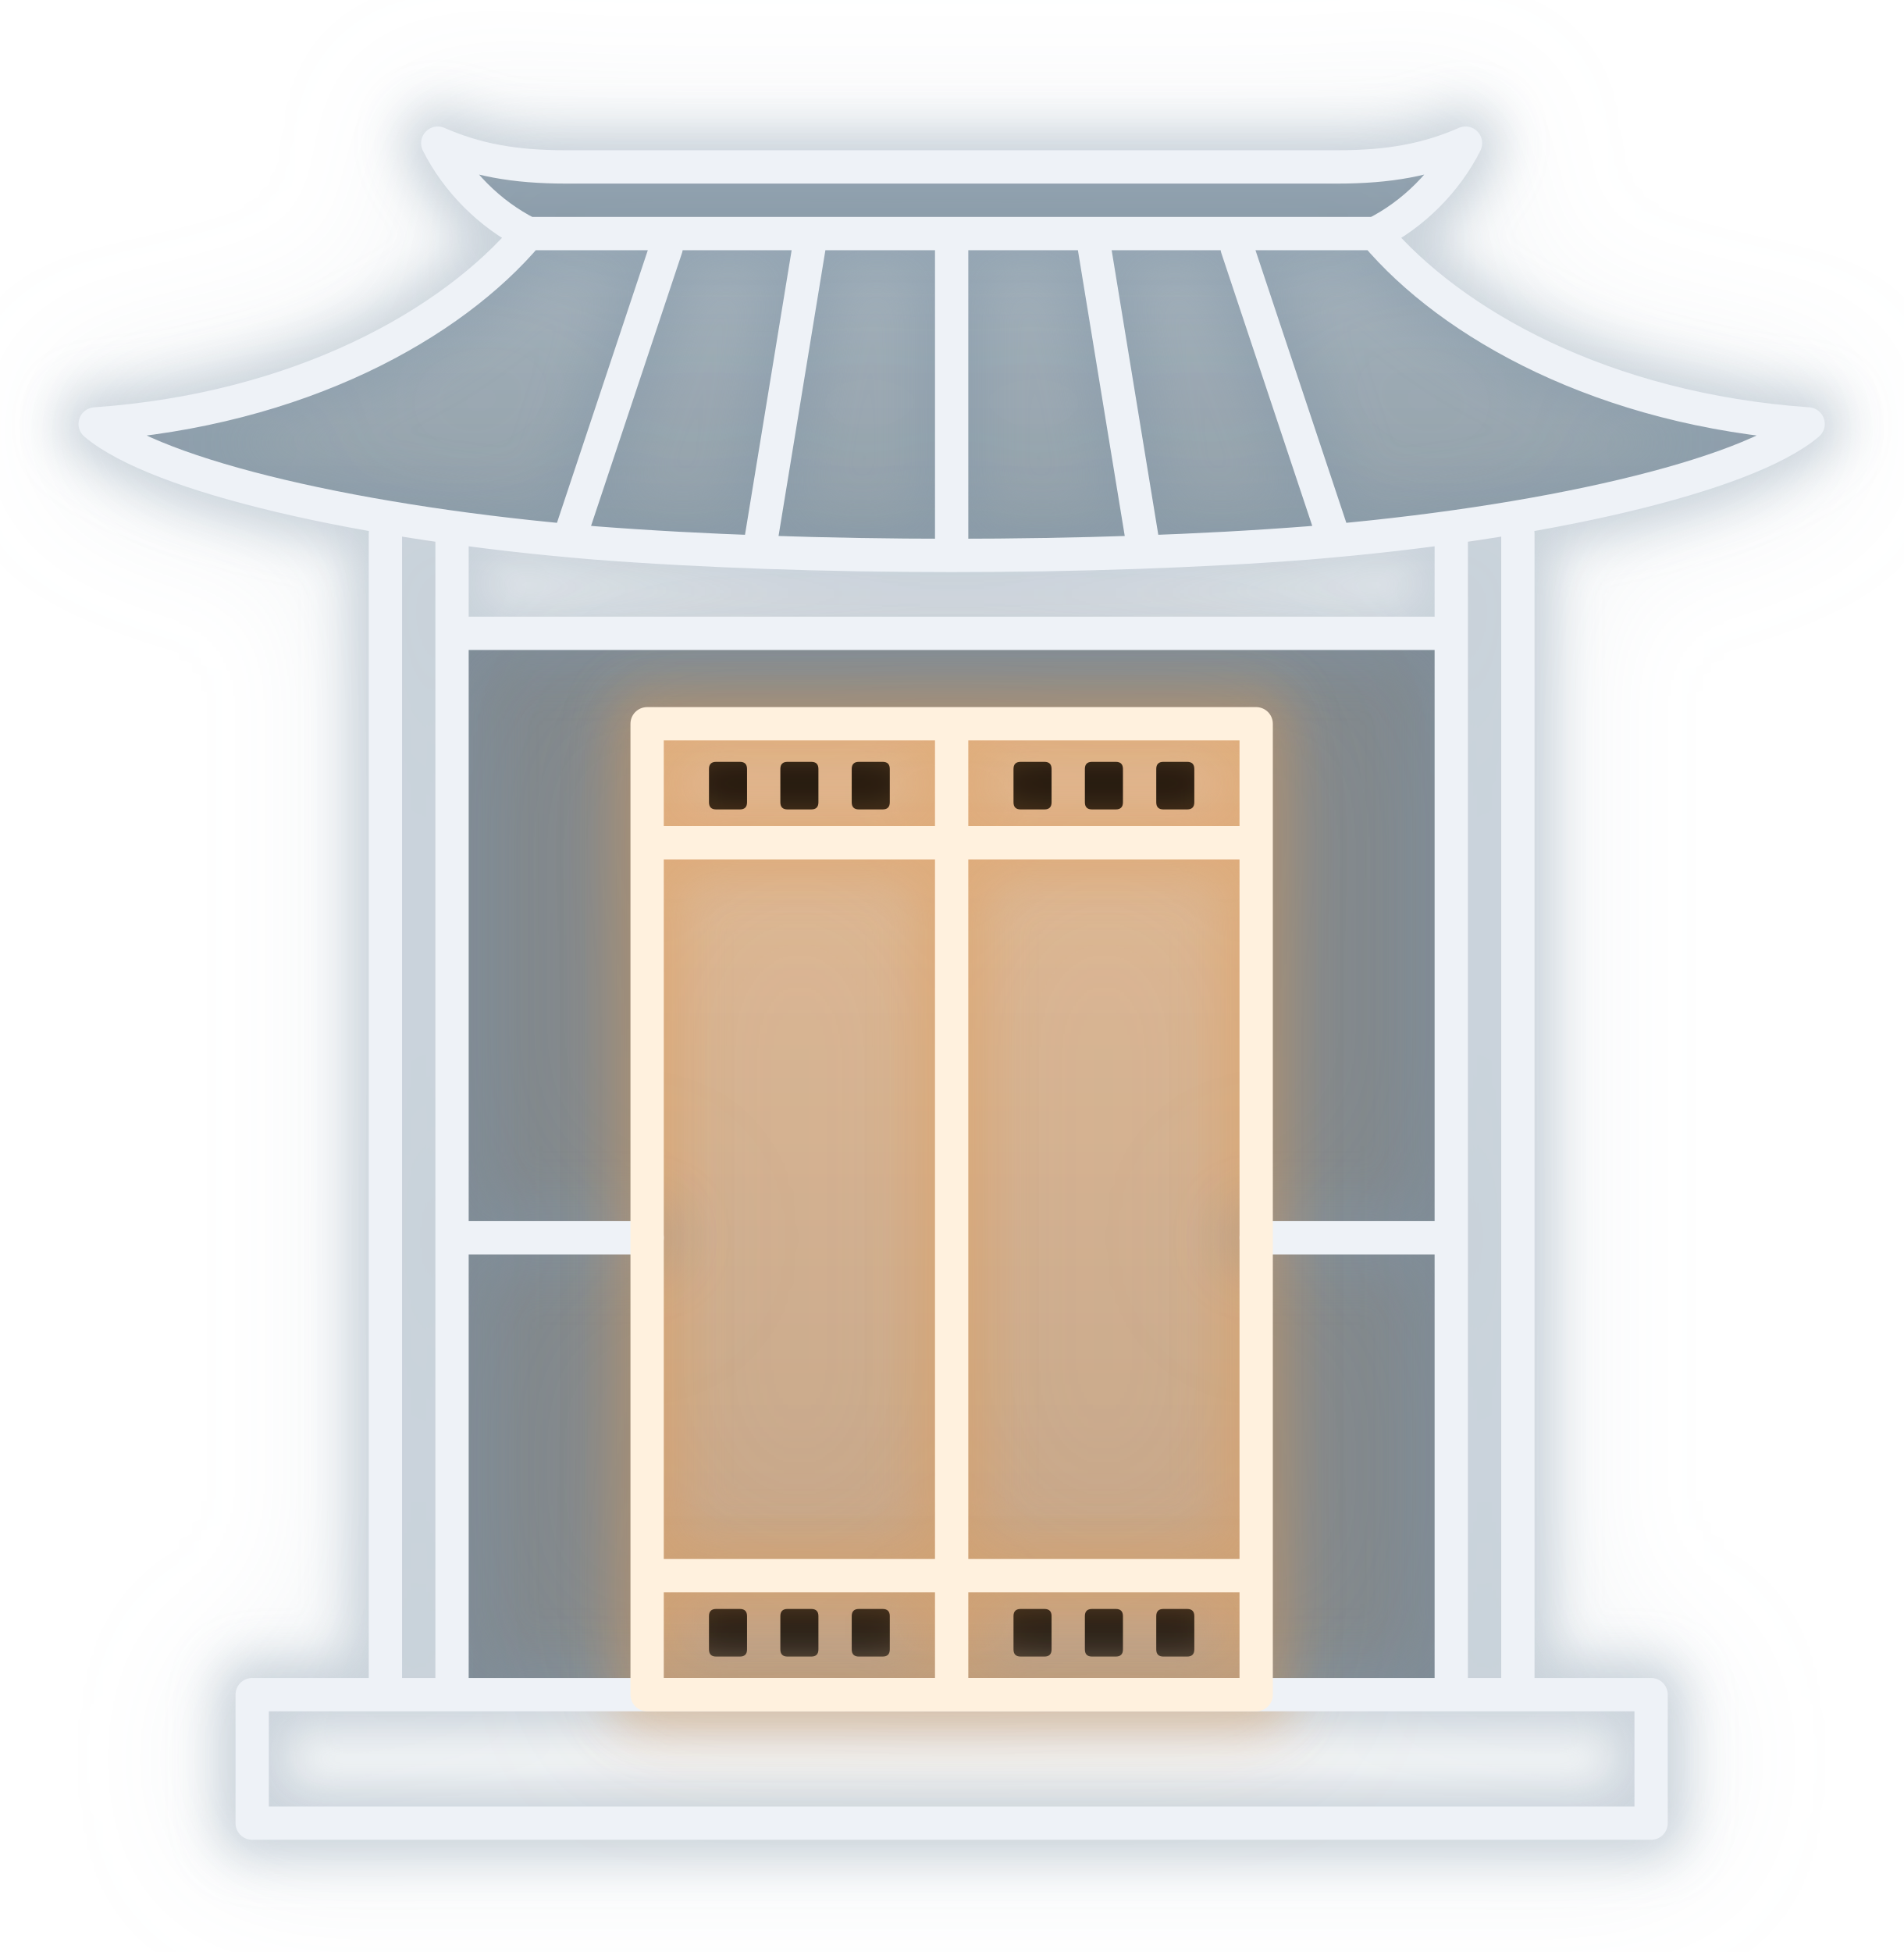
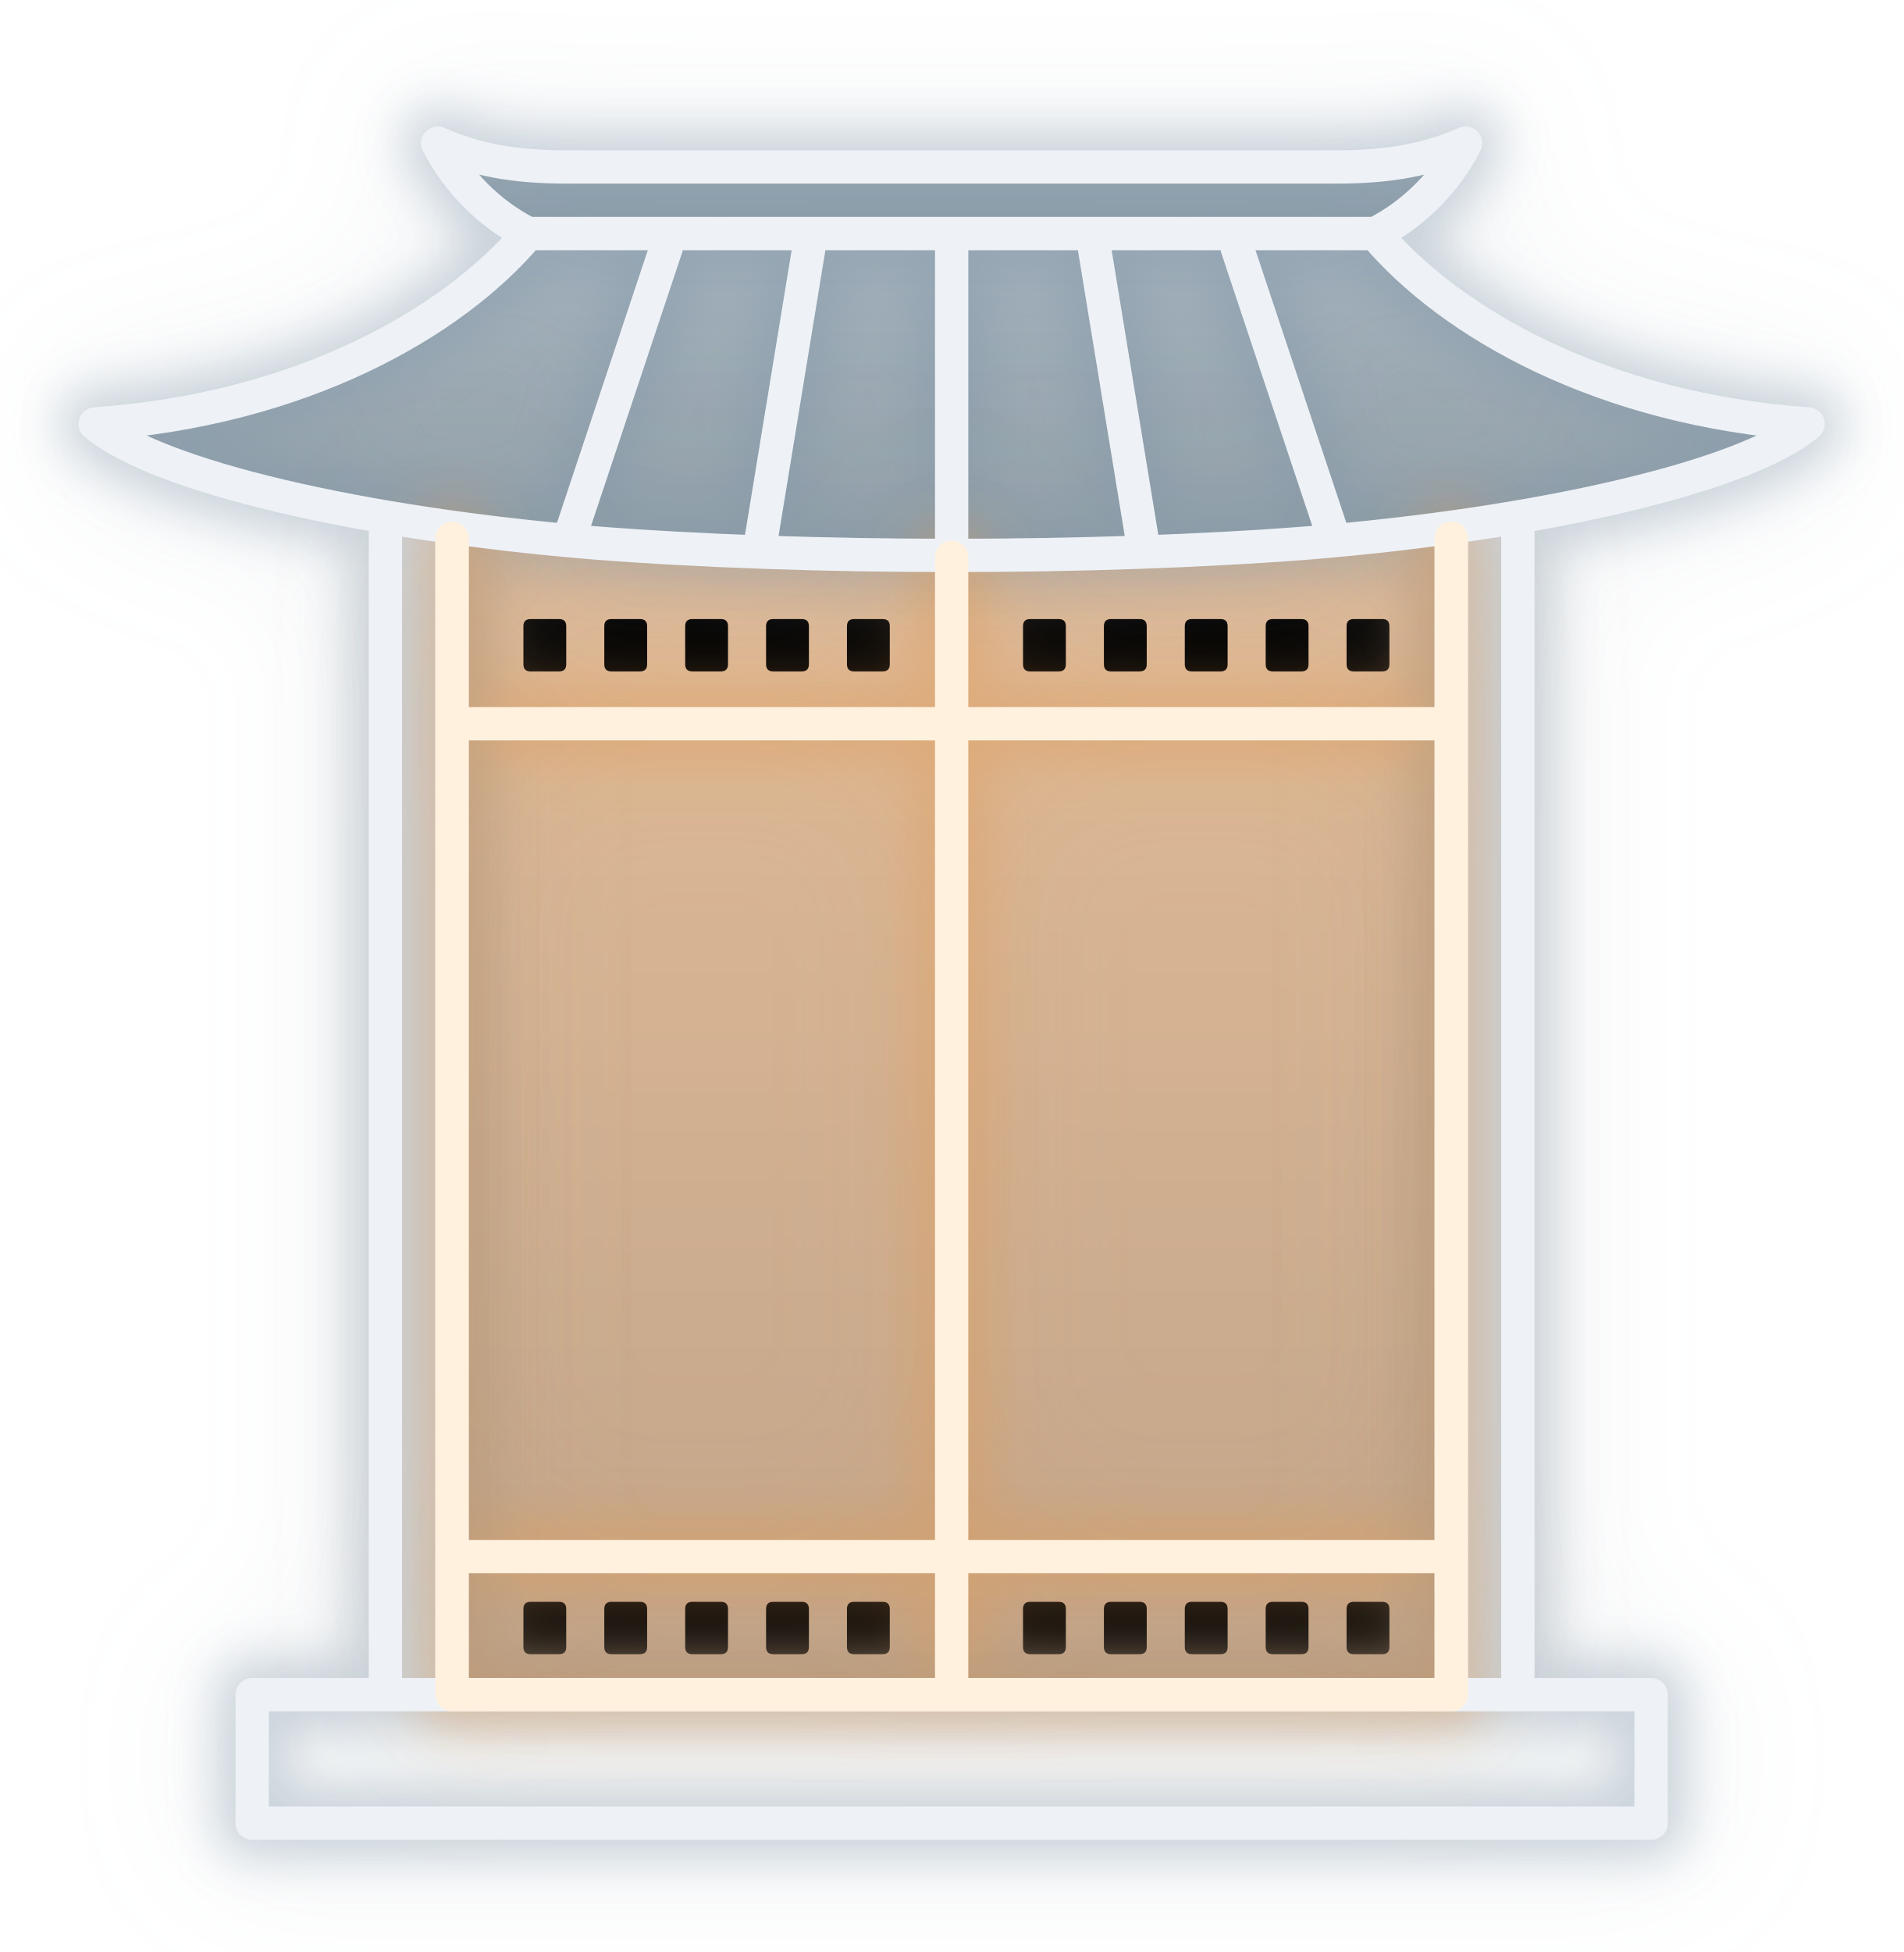
<svg xmlns="http://www.w3.org/2000/svg" viewBox="100 80 800 820" width="512" height="525">
  <defs>
    <filter id="near" filterUnits="userSpaceOnUse" x="0" y="0" width="1000" height="1000">
      <feGaussianBlur stdDeviation="9.6" />
    </filter>
    <filter id="far" filterUnits="userSpaceOnUse" x="0" y="0" width="1000" height="1000">
      <feGaussianBlur stdDeviation="30.0" />
    </filter>
    <linearGradient id="roof" x1="0" y1="0" x2="0" y2="1">
      <stop offset="0" stop-color="#5E7688" />
      <stop offset="1" stop-color="#38505F" />
    </linearGradient>
    <linearGradient id="door" x1="0" y1="0" x2="0" y2="1">
      <stop offset="0" stop-color="#C98443" />
      <stop offset="1" stop-color="#8E5A2A" />
    </linearGradient>
  </defs>
  <g stroke="none" opacity="0.55">
    <path fill="url(#roof)" d="M322 178 C290 216 226 252 140 258 C166 280 252 300 350 308 C440 315 560 315 650 308 C748 300 834 280 860 258 C774 252 710 216 678 178 Z" />
    <path fill="url(#roof)" d="M322 178 C306 170 292 156 284 140 C300 147 316 150 338 150 L662 150 C684 150 700 147 716 140 C708 156 694 170 678 178 Z" />
-     <path fill="url(#door)" d="M372 384 L628 384 L628 792 L372 792 Z" />
-     <path fill="#1A2630" d="M290 346 L710 346 L710 792 L628 792 L628 384 L372 384 L372 792 L290 792 Z" />
+     <path fill="url(#door)" d="M290 302 Q500 326 710 302 L710 792 L290 792 Z" />
  </g>
-   <path fill="#000" d="M401 400 L411 400 Q414 400 414 403 L414 417 Q414 420 411 420 L401 420 Q398 420 398 417 L398 403 Q398 400 401 400 ZM401 756 L411 756 Q414 756 414 759 L414 773 Q414 776 411 776 L401 776 Q398 776 398 773 L398 759 Q398 756 401 756 ZM431 400 L441 400 Q444 400 444 403 L444 417 Q444 420 441 420 L431 420 Q428 420 428 417 L428 403 Q428 400 431 400 ZM431 756 L441 756 Q444 756 444 759 L444 773 Q444 776 441 776 L431 776 Q428 776 428 773 L428 759 Q428 756 431 756 ZM461 400 L471 400 Q474 400 474 403 L474 417 Q474 420 471 420 L461 420 Q458 420 458 417 L458 403 Q458 400 461 400 ZM461 756 L471 756 Q474 756 474 759 L474 773 Q474 776 471 776 L461 776 Q458 776 458 773 L458 759 Q458 756 461 756 ZM529 400 L539 400 Q542 400 542 403 L542 417 Q542 420 539 420 L529 420 Q526 420 526 417 L526 403 Q526 400 529 400 ZM529 756 L539 756 Q542 756 542 759 L542 773 Q542 776 539 776 L529 776 Q526 776 526 773 L526 759 Q526 756 529 756 ZM559 400 L569 400 Q572 400 572 403 L572 417 Q572 420 569 420 L559 420 Q556 420 556 417 L556 403 Q556 400 559 400 ZM559 756 L569 756 Q572 756 572 759 L572 773 Q572 776 569 776 L559 776 Q556 776 556 773 L556 759 Q556 756 559 756 ZM589 400 L599 400 Q602 400 602 403 L602 417 Q602 420 599 420 L589 420 Q586 420 586 417 L586 403 Q586 400 589 400 ZM589 756 L599 756 Q602 756 602 759 L602 773 Q602 776 599 776 L589 776 Q586 776 586 773 L586 759 Q586 756 589 756 Z" />
+   <path fill="#000" d="M323 340 L335 340 Q338 340 338 343 L338 359 Q338 362 335 362 L323 362 Q320 362 320 359 L320 343 Q320 340 323 340 ZM323 753 L335 753 Q338 753 338 756 L338 772 Q338 775 335 775 L323 775 Q320 775 320 772 L320 756 Q320 753 323 753 ZM357 340 L369 340 Q372 340 372 343 L372 359 Q372 362 369 362 L357 362 Q354 362 354 359 L354 343 Q354 340 357 340 ZM357 753 L369 753 Q372 753 372 756 L372 772 Q372 775 369 775 L357 775 Q354 775 354 772 L354 756 Q354 753 357 753 ZM391 340 L403 340 Q406 340 406 343 L406 359 Q406 362 403 362 L391 362 Q388 362 388 359 L388 343 Q388 340 391 340 ZM391 753 L403 753 Q406 753 406 756 L406 772 Q406 775 403 775 L391 775 Q388 775 388 772 L388 756 Q388 753 391 753 ZM425 340 L437 340 Q440 340 440 343 L440 359 Q440 362 437 362 L425 362 Q422 362 422 359 L422 343 Q422 340 425 340 ZM425 753 L437 753 Q440 753 440 756 L440 772 Q440 775 437 775 L425 775 Q422 775 422 772 L422 756 Q422 753 425 753 ZM459 340 L471 340 Q474 340 474 343 L474 359 Q474 362 471 362 L459 362 Q456 362 456 359 L456 343 Q456 340 459 340 ZM459 753 L471 753 Q474 753 474 756 L474 772 Q474 775 471 775 L459 775 Q456 775 456 772 L456 756 Q456 753 459 753 ZM533 340 L545 340 Q548 340 548 343 L548 359 Q548 362 545 362 L533 362 Q530 362 530 359 L530 343 Q530 340 533 340 ZM533 753 L545 753 Q548 753 548 756 L548 772 Q548 775 545 775 L533 775 Q530 775 530 772 L530 756 Q530 753 533 753 ZM567 340 L579 340 Q582 340 582 343 L582 359 Q582 362 579 362 L567 362 Q564 362 564 359 L564 343 Q564 340 567 340 ZM567 753 L579 753 Q582 753 582 756 L582 772 Q582 775 579 775 L567 775 Q564 775 564 772 L564 756 Q564 753 567 753 ZM601 340 L613 340 Q616 340 616 343 L616 359 Q616 362 613 362 L601 362 Q598 362 598 359 L598 343 Q598 340 601 340 ZM601 753 L613 753 Q616 753 616 756 L616 772 Q616 775 613 775 L601 775 Q598 775 598 772 L598 756 Q598 753 601 753 ZM635 340 L647 340 Q650 340 650 343 L650 359 Q650 362 647 362 L635 362 Q632 362 632 359 L632 343 Q632 340 635 340 ZM635 753 L647 753 Q650 753 650 756 L650 772 Q650 775 647 775 L635 775 Q632 775 632 772 L632 756 Q632 753 635 753 ZM669 340 L681 340 Q684 340 684 343 L684 359 Q684 362 681 362 L669 362 Q666 362 666 359 L666 343 Q666 340 669 340 ZM669 753 L681 753 Q684 753 684 756 L684 772 Q684 775 681 775 L669 775 Q666 775 666 772 L666 756 Q666 753 669 753 Z" />
  <g fill="none" stroke-linejoin="round" stroke-linecap="round">
-     <path d="M322 178 C306 170 292 156 284 140 C300 147 316 150 338 150 L662 150 C684 150 700 147 716 140 C708 156 694 170 678 178 Z M322 178 C290 216 226 252 140 258 M678 178 C710 216 774 252 860 258 M140 258 C166 280 252 300 350 308 C440 315 560 315 650 308 C748 300 834 280 860 258 M380 184 L340 304M440 184 L420 306M500 184 L500 308M560 184 L580 306M620 184 L660 304 M290 346 L710 346 M290 600 L372 600 M628 600 L710 600 M262 304 L262 792 M290 306 L290 792 M710 306 L710 792 M738 304 L738 792 M206 792 L794 792 L794 846 L206 846 Z" stroke="#7F95A8" stroke-width="30.0" opacity="0.13" filter="url(#far)" />
-     <path d="M322 178 C306 170 292 156 284 140 C300 147 316 150 338 150 L662 150 C684 150 700 147 716 140 C708 156 694 170 678 178 Z M322 178 C290 216 226 252 140 258 M678 178 C710 216 774 252 860 258 M140 258 C166 280 252 300 350 308 C440 315 560 315 650 308 C748 300 834 280 860 258 M380 184 L340 304M440 184 L420 306M500 184 L500 308M560 184 L580 306M620 184 L660 304 M290 346 L710 346 M290 600 L372 600 M628 600 L710 600 M262 304 L262 792 M290 306 L290 792 M710 306 L710 792 M738 304 L738 792 M206 792 L794 792 L794 846 L206 846 Z" stroke="#7F95A8" stroke-width="30.8" opacity="0.36" filter="url(#near)" />
-     <path d="M372 384 L628 384 L628 792 L372 792 Z M500 384 L500 792 M372 434 L628 434 M372 742 L628 742" stroke="#E09A55" stroke-width="30.0" opacity="0.13" filter="url(#far)" />
-     <path d="M372 384 L628 384 L628 792 L372 792 Z M500 384 L500 792 M372 434 L628 434 M372 742 L628 742" stroke="#E09A55" stroke-width="30.8" opacity="0.36" filter="url(#near)" />
-     <path d="M322 178 C306 170 292 156 284 140 C300 147 316 150 338 150 L662 150 C684 150 700 147 716 140 C708 156 694 170 678 178 Z M322 178 C290 216 226 252 140 258 M678 178 C710 216 774 252 860 258 M140 258 C166 280 252 300 350 308 C440 315 560 315 650 308 C748 300 834 280 860 258 M380 184 L340 304M440 184 L420 306M500 184 L500 308M560 184 L580 306M620 184 L660 304 M290 346 L710 346 M290 600 L372 600 M628 600 L710 600 M262 304 L262 792 M290 306 L290 792 M710 306 L710 792 M738 304 L738 792 M206 792 L794 792 L794 846 L206 846 Z" stroke="#EEF2F7" stroke-width="14.0" />
-     <path d="M372 384 L628 384 L628 792 L372 792 Z M500 384 L500 792 M372 434 L628 434 M372 742 L628 742" stroke="#FFF1DE" stroke-width="14.0" />
+     <path d="M322 178 C306 170 292 156 284 140 C300 147 316 150 338 150 L662 150 C684 150 700 147 716 140 C708 156 694 170 678 178 Z M322 178 C290 216 226 252 140 258 M678 178 C710 216 774 252 860 258 M140 258 C166 280 252 300 350 308 C440 315 560 315 650 308 C748 300 834 280 860 258 M380 184 L340 304M440 184 L420 306M500 184 L500 308M560 184 L580 306M620 184 L660 304  M262 304 L262 792 M290 306 L290 792 M710 306 L710 792 M738 304 L738 792 M206 792 L794 792 L794 846 L206 846 Z" stroke="#7F95A8" stroke-width="30.0" opacity="0.13" filter="url(#far)" />
+     <path d="M322 178 C306 170 292 156 284 140 C300 147 316 150 338 150 L662 150 C684 150 700 147 716 140 C708 156 694 170 678 178 Z M322 178 C290 216 226 252 140 258 M678 178 C710 216 774 252 860 258 M140 258 C166 280 252 300 350 308 C440 315 560 315 650 308 C748 300 834 280 860 258 M380 184 L340 304M440 184 L420 306M500 184 L500 308M560 184 L580 306M620 184 L660 304  M262 304 L262 792 M290 306 L290 792 M710 306 L710 792 M738 304 L738 792 M206 792 L794 792 L794 846 L206 846 Z" stroke="#7F95A8" stroke-width="30.8" opacity="0.36" filter="url(#near)" />
+     <path d="M290 306 L290 792 L710 792 L710 306 M500 314 L500 792 M290 384 L710 384 M290 734 L710 734" stroke="#E09A55" stroke-width="30.0" opacity="0.13" filter="url(#far)" />
+     <path d="M290 306 L290 792 L710 792 L710 306 M500 314 L500 792 M290 384 L710 384 M290 734 L710 734" stroke="#E09A55" stroke-width="30.8" opacity="0.36" filter="url(#near)" />
+     <path d="M322 178 C306 170 292 156 284 140 C300 147 316 150 338 150 L662 150 C684 150 700 147 716 140 C708 156 694 170 678 178 Z M322 178 C290 216 226 252 140 258 M678 178 C710 216 774 252 860 258 M140 258 C166 280 252 300 350 308 C440 315 560 315 650 308 C748 300 834 280 860 258 M380 184 L340 304M440 184 L420 306M500 184 L500 308M560 184 L580 306M620 184 L660 304  M262 304 L262 792 M290 306 L290 792 M710 306 L710 792 M738 304 L738 792 M206 792 L794 792 L794 846 L206 846 Z" stroke="#EEF2F7" stroke-width="14.0" />
+     <path d="M290 306 L290 792 L710 792 L710 306 M500 314 L500 792 M290 384 L710 384 M290 734 L710 734" stroke="#FFF1DE" stroke-width="14.0" />
  </g>
</svg>
